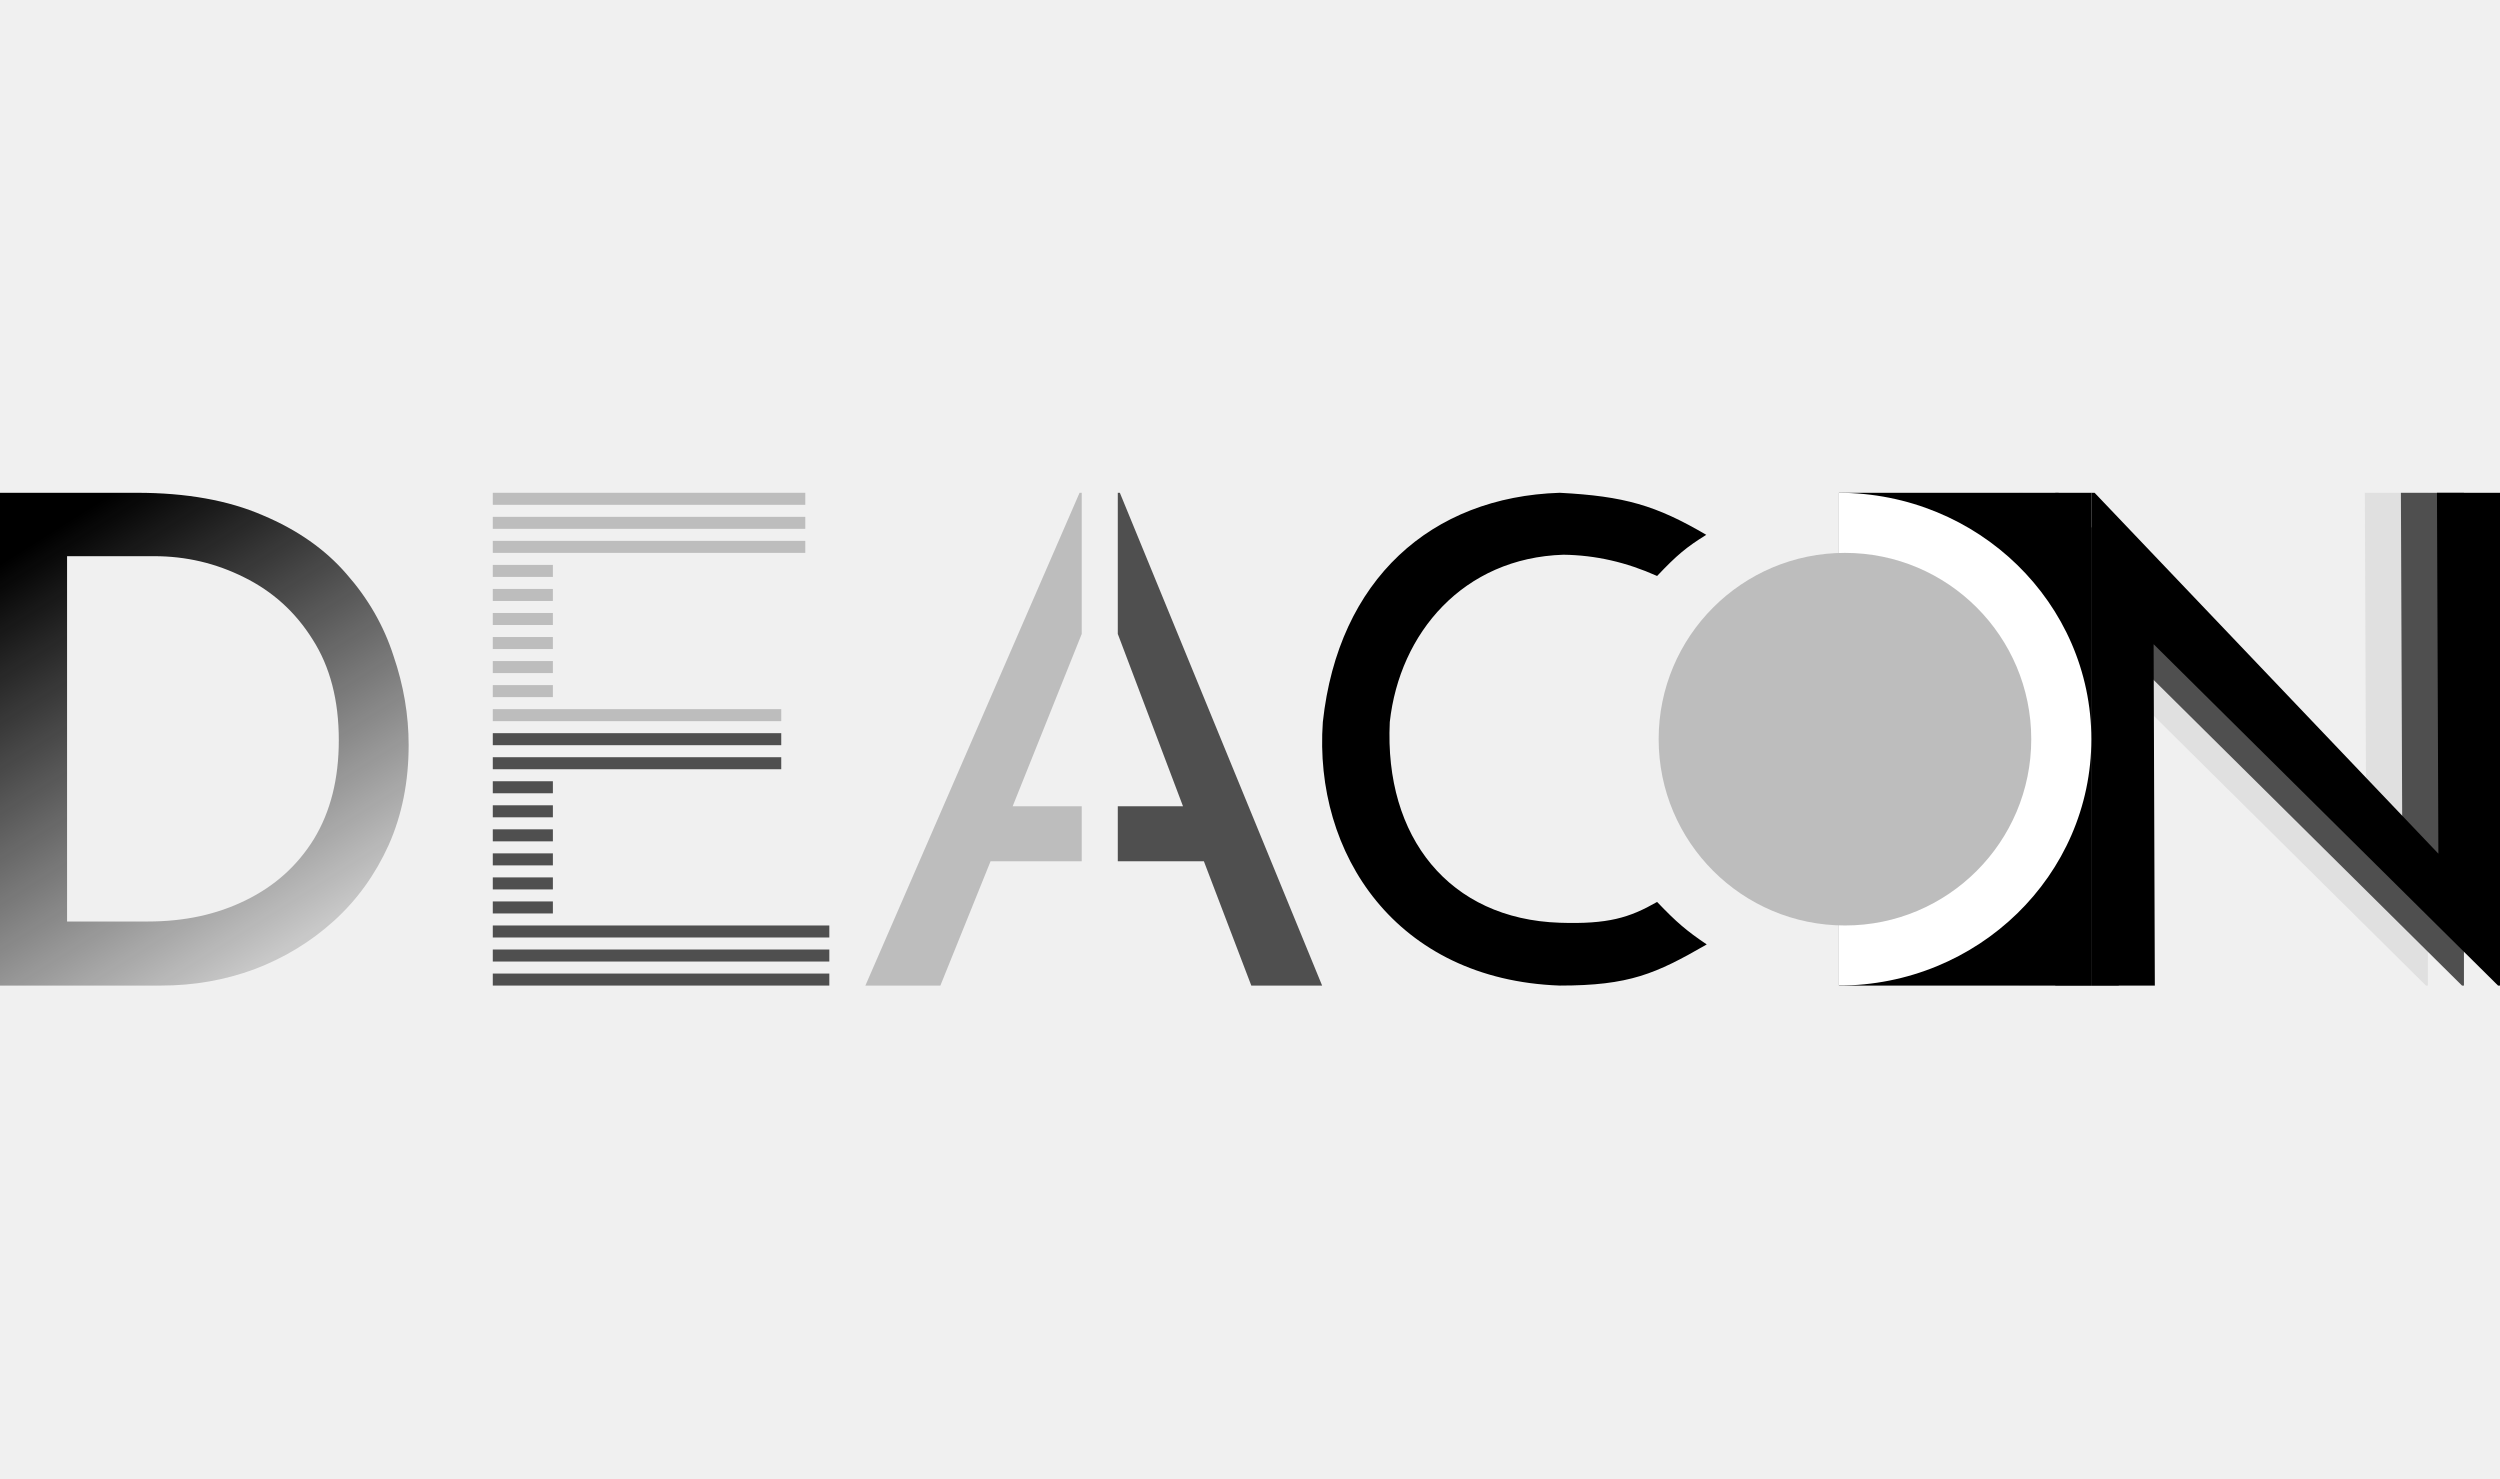
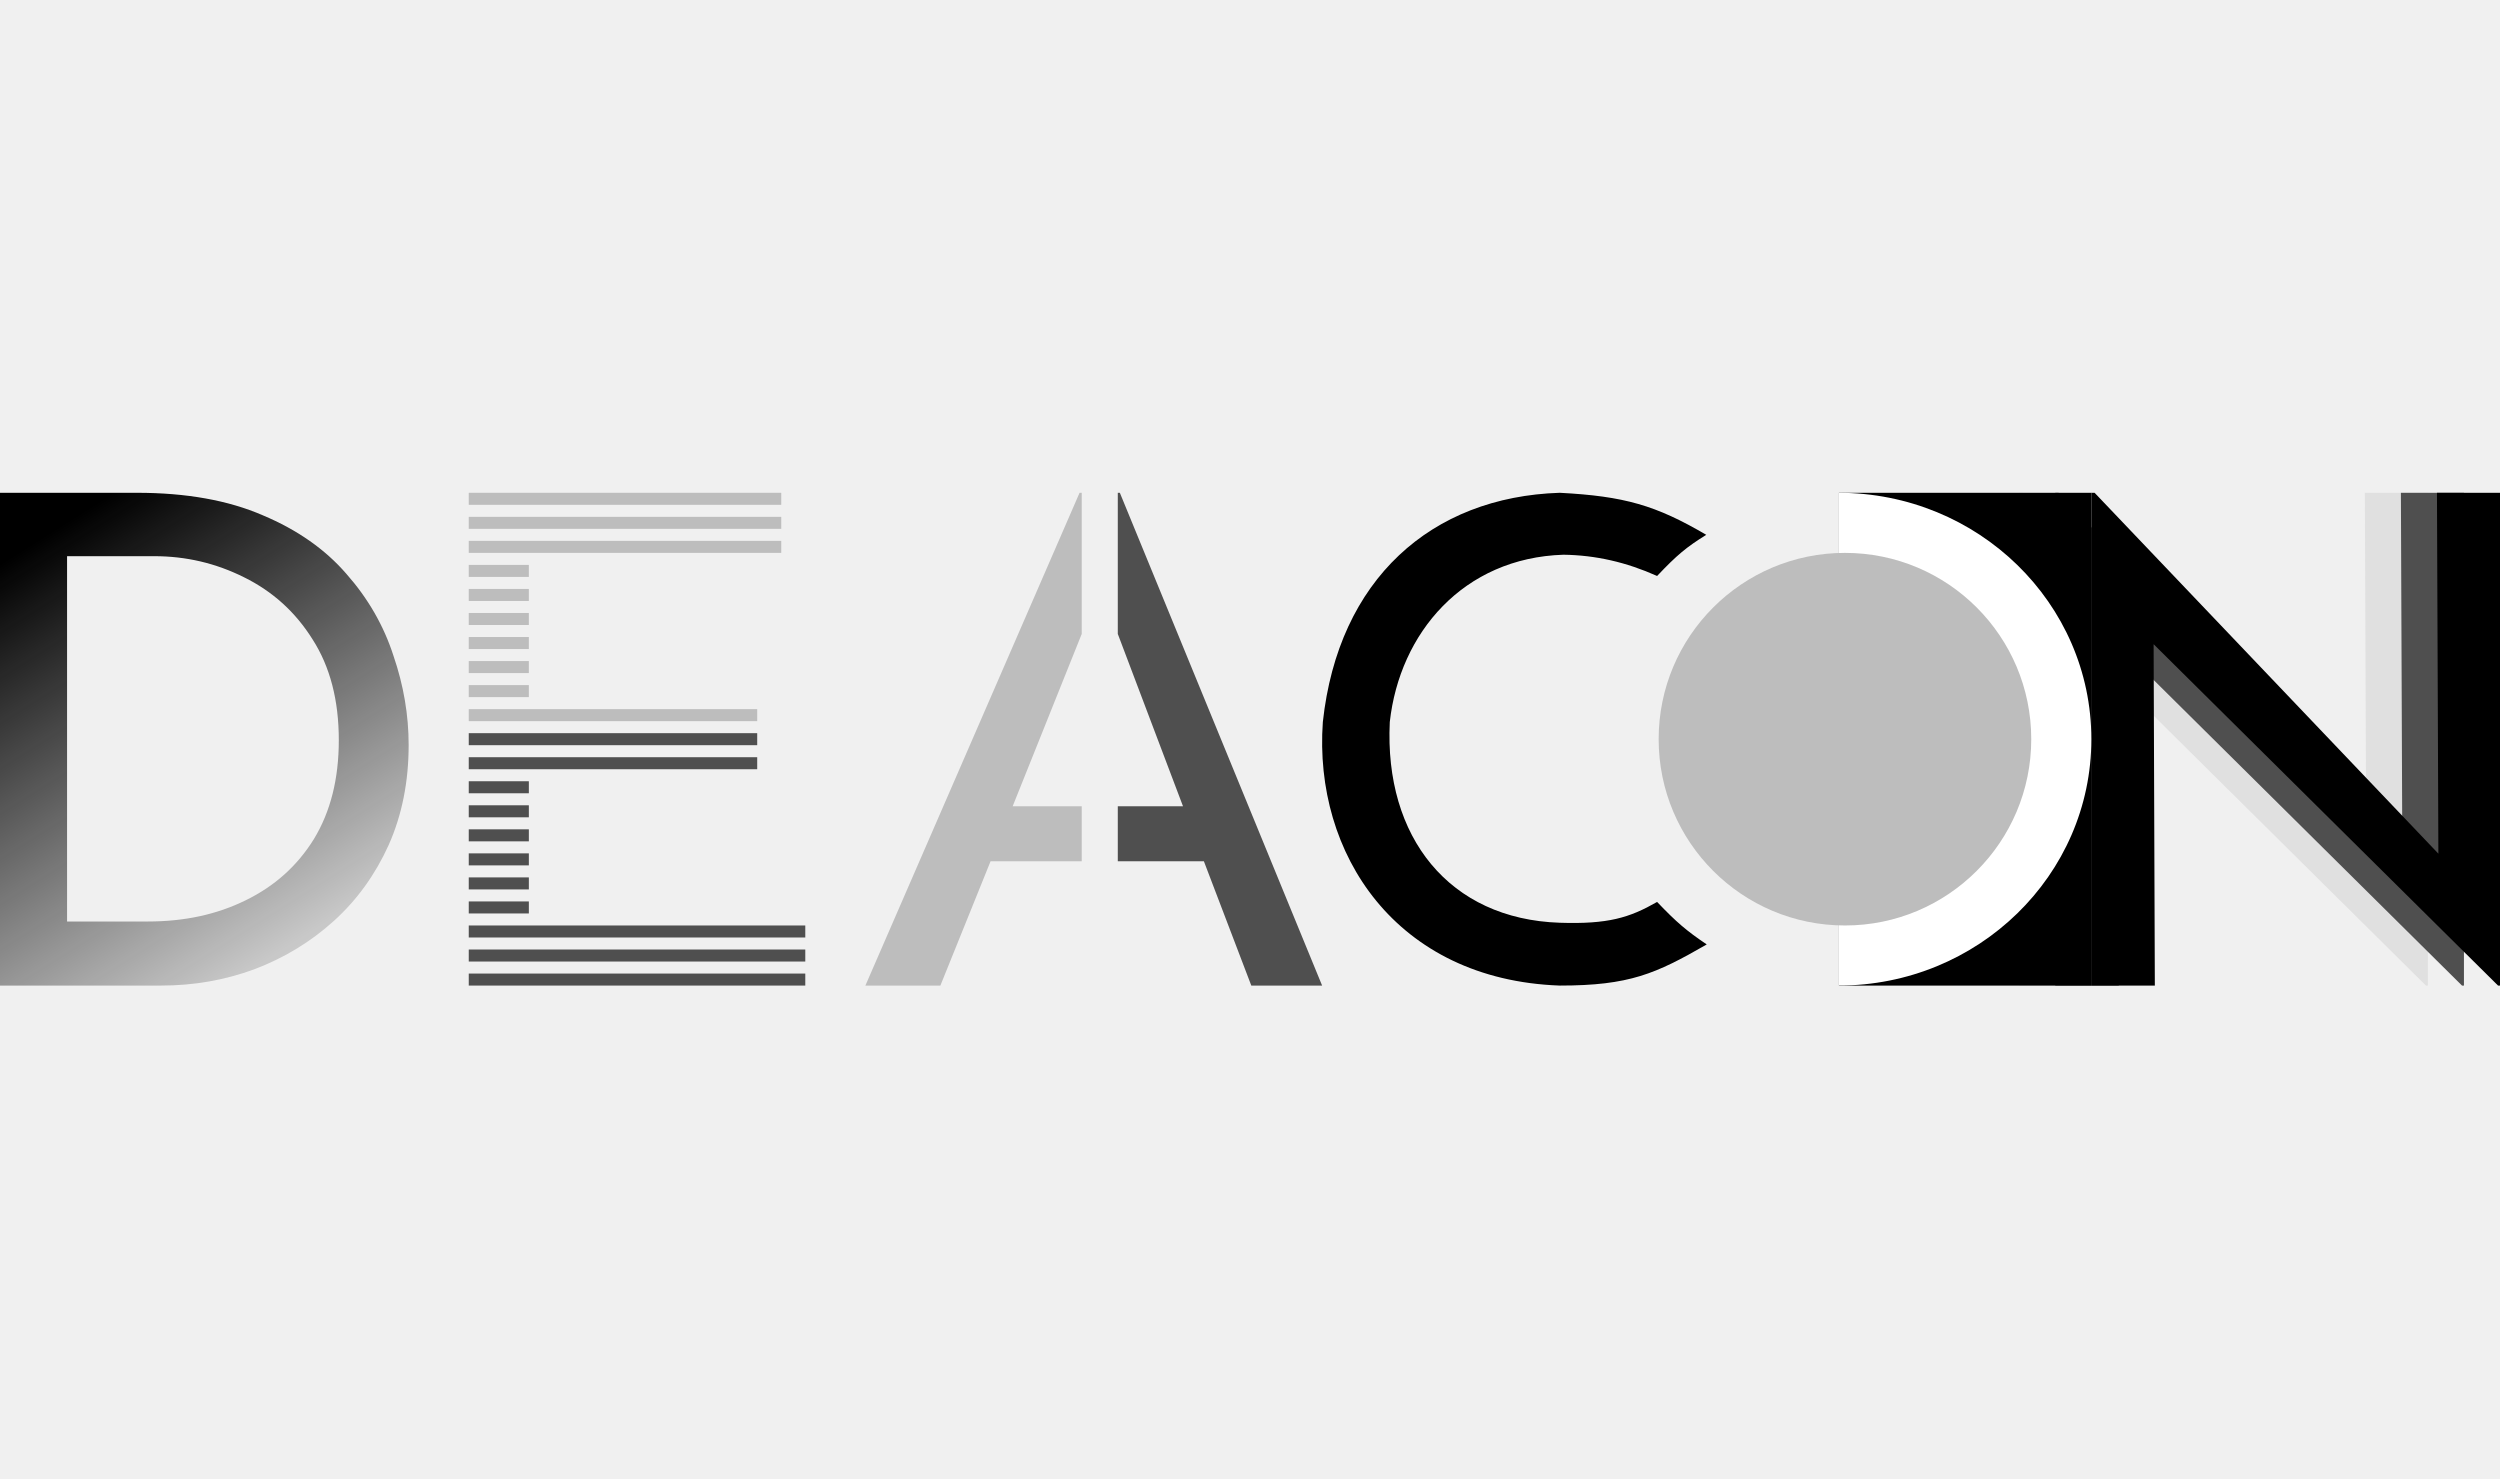
<svg xmlns="http://www.w3.org/2000/svg" width="208" height="123" viewBox="0 0 208 123" fill="none">
  <path d="M0 82V41H11.391C15.495 41 18.985 41.624 21.861 42.871C24.738 44.081 27.058 45.707 28.822 47.748C30.625 49.79 31.929 52.058 32.734 54.553C33.578 57.011 34 59.487 34 61.982C34 65.044 33.444 67.823 32.332 70.318C31.219 72.775 29.704 74.874 27.787 76.613C25.869 78.352 23.664 79.694 21.171 80.639C18.716 81.546 16.128 82 13.404 82H0ZM5.58 76.669H12.311C15.341 76.669 18.045 76.084 20.423 74.912C22.839 73.74 24.738 72.038 26.118 69.808C27.499 67.539 28.189 64.799 28.189 61.585C28.189 58.258 27.461 55.461 26.003 53.192C24.584 50.924 22.686 49.204 20.308 48.032C17.968 46.86 15.476 46.274 12.829 46.274H5.58V76.669Z" fill="url(#paint0_linear)" />
  <path d="M201.838 82L173.181 53.599L173.282 82H168V41H168.27L196.873 71.025L196.755 41H202V82H201.838Z" fill="#E0E0E0" />
  <path d="M204.838 82L176.181 53.599L176.282 82H171V41H171.27L199.873 71.025L199.755 41H205V82H204.838Z" fill="#4F4F4F" />
  <path d="M207.838 82L179.181 53.599L179.282 82H174V41H174.27L202.873 71.025L202.755 41H208V82H207.838Z" fill="black" />
  <g clip-path="url(#clip0)">
    <path d="M174 41H131.923V82H174V41Z" fill="black" />
    <path d="M152.962 82C164.581 82 174 72.822 174 61.5C174 50.178 164.581 41 152.962 41C141.342 41 131.923 50.178 131.923 61.5C131.923 72.822 141.342 82 152.962 82Z" fill="white" />
  </g>
  <circle cx="153.5" cy="61.5" r="15.5" fill="#BDBDBD" />
  <path d="M129.769 41C135.141 41.281 137.768 42.037 141.961 44.498C140.325 45.514 139.531 46.166 137.871 47.921C135.307 46.775 132.768 46.191 130.081 46.153C121.745 46.416 116.448 52.661 115.63 60.071C115.162 69.662 120.578 76.467 129.769 76.772C133.786 76.905 135.573 76.358 137.871 75.041C139.486 76.731 140.293 77.423 142 78.577C137.754 81.022 135.573 82 129.769 82C116.136 81.511 109.281 71.016 110.06 60.071C111.345 48.184 119.096 41.339 129.769 41Z" fill="black" />
  <g clip-path="url(#clip1)">
    <path d="M76.436 82L92.855 41H93.171L110 82H104.108L100.162 71.655H85.537L81.486 82H76.436ZM87.326 67.081H98.426L93.008 52.761L87.326 67.081Z" fill="#4F4F4F" />
  </g>
  <g clip-path="url(#clip2)">
    <path d="M107.538 82L90.154 41H89.82L72 82H78.239L82.416 71.655H97.902L102.191 82H107.538ZM96.008 67.081H84.254L89.992 52.761L96.008 67.081Z" fill="#BDBDBD" />
  </g>
-   <rect x="41" y="41" width="26" height="1" fill="#BDBDBD" />
-   <rect x="41" y="43" width="26" height="1" fill="#BDBDBD" />
-   <rect x="41" y="45" width="26" height="1" fill="#BDBDBD" />
-   <rect x="41" y="47" width="5" height="1" fill="#BDBDBD" />
-   <rect x="41" y="49" width="5" height="1" fill="#BDBDBD" />
-   <rect x="41" y="51" width="5" height="1" fill="#BDBDBD" />
-   <rect x="41" y="53" width="5" height="1" fill="#BDBDBD" />
-   <rect x="41" y="55" width="5" height="1" fill="#BDBDBD" />
-   <rect x="41" y="57" width="5" height="1" fill="#BDBDBD" />
-   <rect x="41" y="59" width="24" height="1" fill="#BDBDBD" />
-   <rect x="41" y="61" width="24" height="1" fill="#4F4F4F" />
-   <rect x="41" y="63" width="24" height="1" fill="#4F4F4F" />
-   <rect x="41" y="65" width="5" height="1" fill="#4F4F4F" />
-   <rect x="41" y="67" width="5" height="1" fill="#4F4F4F" />
-   <path d="M41 69H46V70H41V69Z" fill="#4F4F4F" />
-   <rect x="41" y="71" width="5" height="1" fill="#4F4F4F" />
-   <rect x="41" y="73" width="5" height="1" fill="#4F4F4F" />
-   <rect x="41" y="75" width="5" height="1" fill="#4F4F4F" />
-   <rect x="41" y="77" width="28" height="1" fill="#4F4F4F" />
-   <rect x="41" y="79" width="28" height="1" fill="#4F4F4F" />
-   <rect x="41" y="81" width="28" height="1" fill="#4F4F4F" />
+   <rect x="39" y="41" width="26" height="1" fill="#BDBDBD" />
+   <rect x="39" y="43" width="26" height="1" fill="#BDBDBD" />
+   <rect x="39" y="45" width="26" height="1" fill="#BDBDBD" />
+   <rect x="39" y="47" width="5" height="1" fill="#BDBDBD" />
+   <rect x="39" y="49" width="5" height="1" fill="#BDBDBD" />
+   <rect x="39" y="51" width="5" height="1" fill="#BDBDBD" />
+   <rect x="39" y="53" width="5" height="1" fill="#BDBDBD" />
+   <rect x="39" y="55" width="5" height="1" fill="#BDBDBD" />
+   <rect x="39" y="57" width="5" height="1" fill="#BDBDBD" />
+   <rect x="39" y="59" width="24" height="1" fill="#BDBDBD" />
+   <rect x="39" y="61" width="24" height="1" fill="#4F4F4F" />
+   <rect x="39" y="63" width="24" height="1" fill="#4F4F4F" />
+   <rect x="39" y="65" width="5" height="1" fill="#4F4F4F" />
+   <rect x="39" y="67" width="5" height="1" fill="#4F4F4F" />
+   <path d="M39 69H44V70H39V69Z" fill="#4F4F4F" />
+   <rect x="39" y="71" width="5" height="1" fill="#4F4F4F" />
+   <rect x="39" y="73" width="5" height="1" fill="#4F4F4F" />
+   <rect x="39" y="75" width="5" height="1" fill="#4F4F4F" />
+   <rect x="39" y="77" width="28" height="1" fill="#4F4F4F" />
+   <rect x="39" y="79" width="28" height="1" fill="#4F4F4F" />
+   <rect x="39" y="81" width="28" height="1" fill="#4F4F4F" />
  <defs>
    <linearGradient id="paint0_linear" x1="3.896" y1="44.475" x2="29.401" y2="84.876" gradientUnits="userSpaceOnUse">
      <stop />
      <stop offset="1" stop-opacity="0" />
    </linearGradient>
    <clipPath id="clip0">
      <rect width="21" height="41" fill="white" transform="translate(153 41)" />
    </clipPath>
    <clipPath id="clip1">
      <rect width="17" height="41" fill="white" transform="translate(93 41)" />
    </clipPath>
    <clipPath id="clip2">
      <rect width="18" height="41" fill="white" transform="matrix(-1 0 0 1 90 41)" />
    </clipPath>
  </defs>
</svg>
